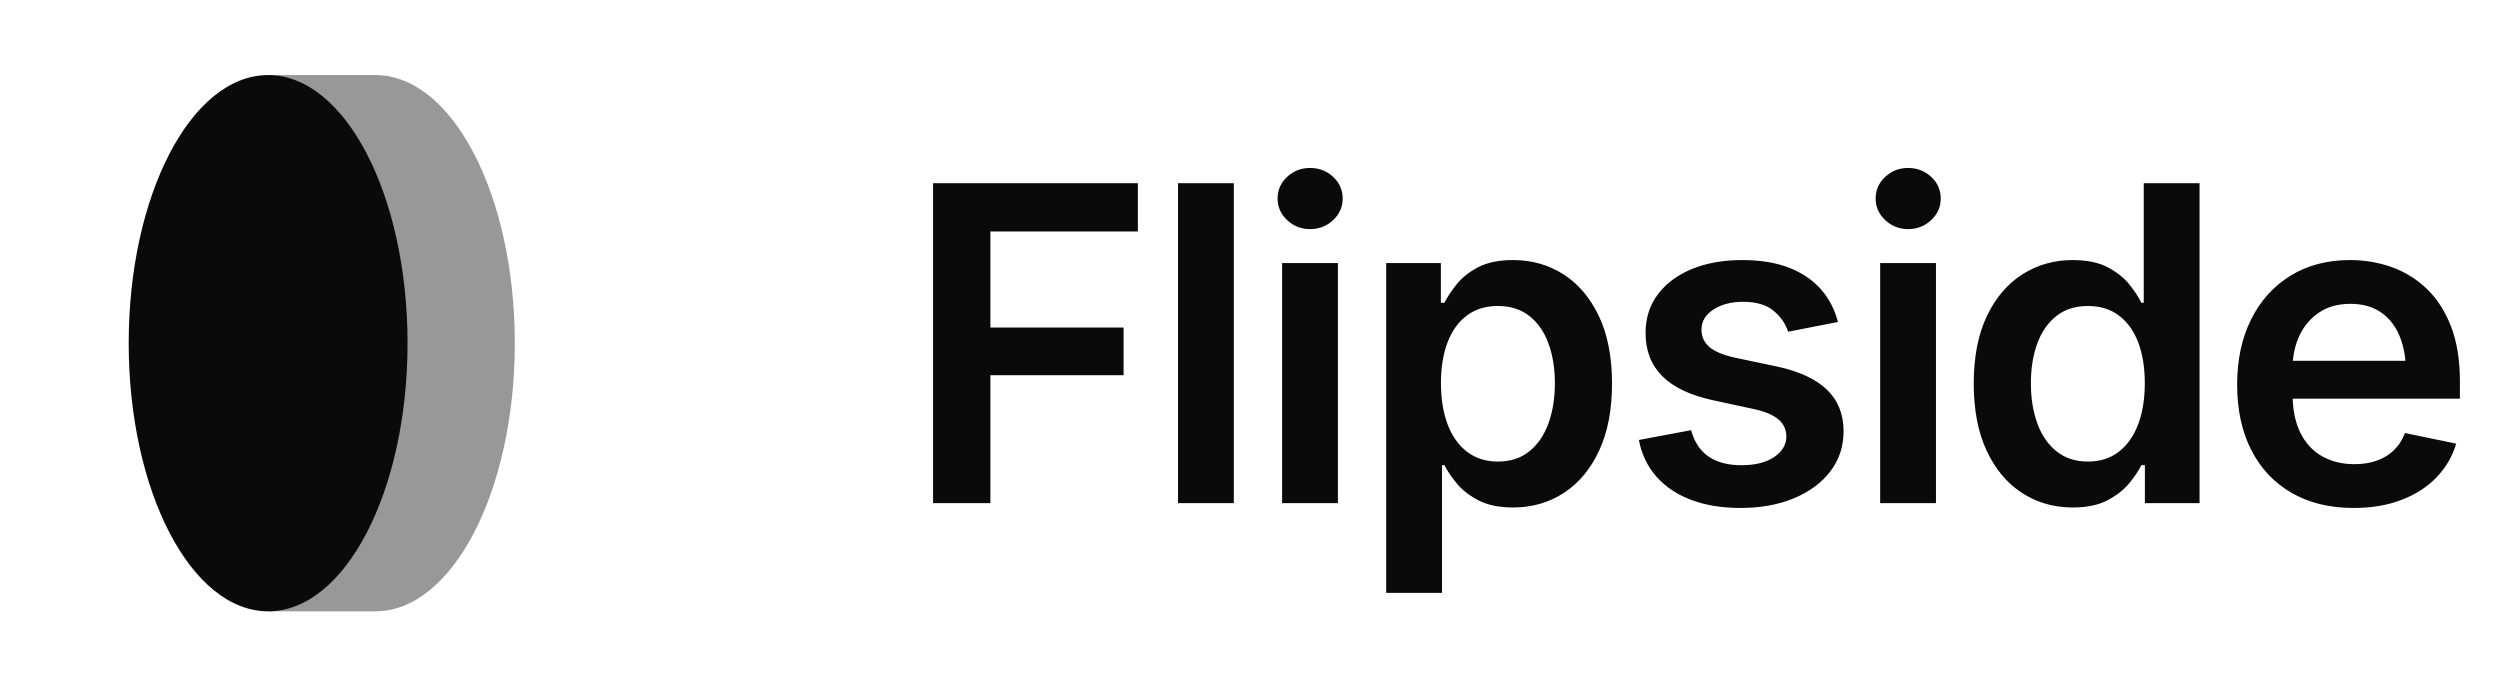
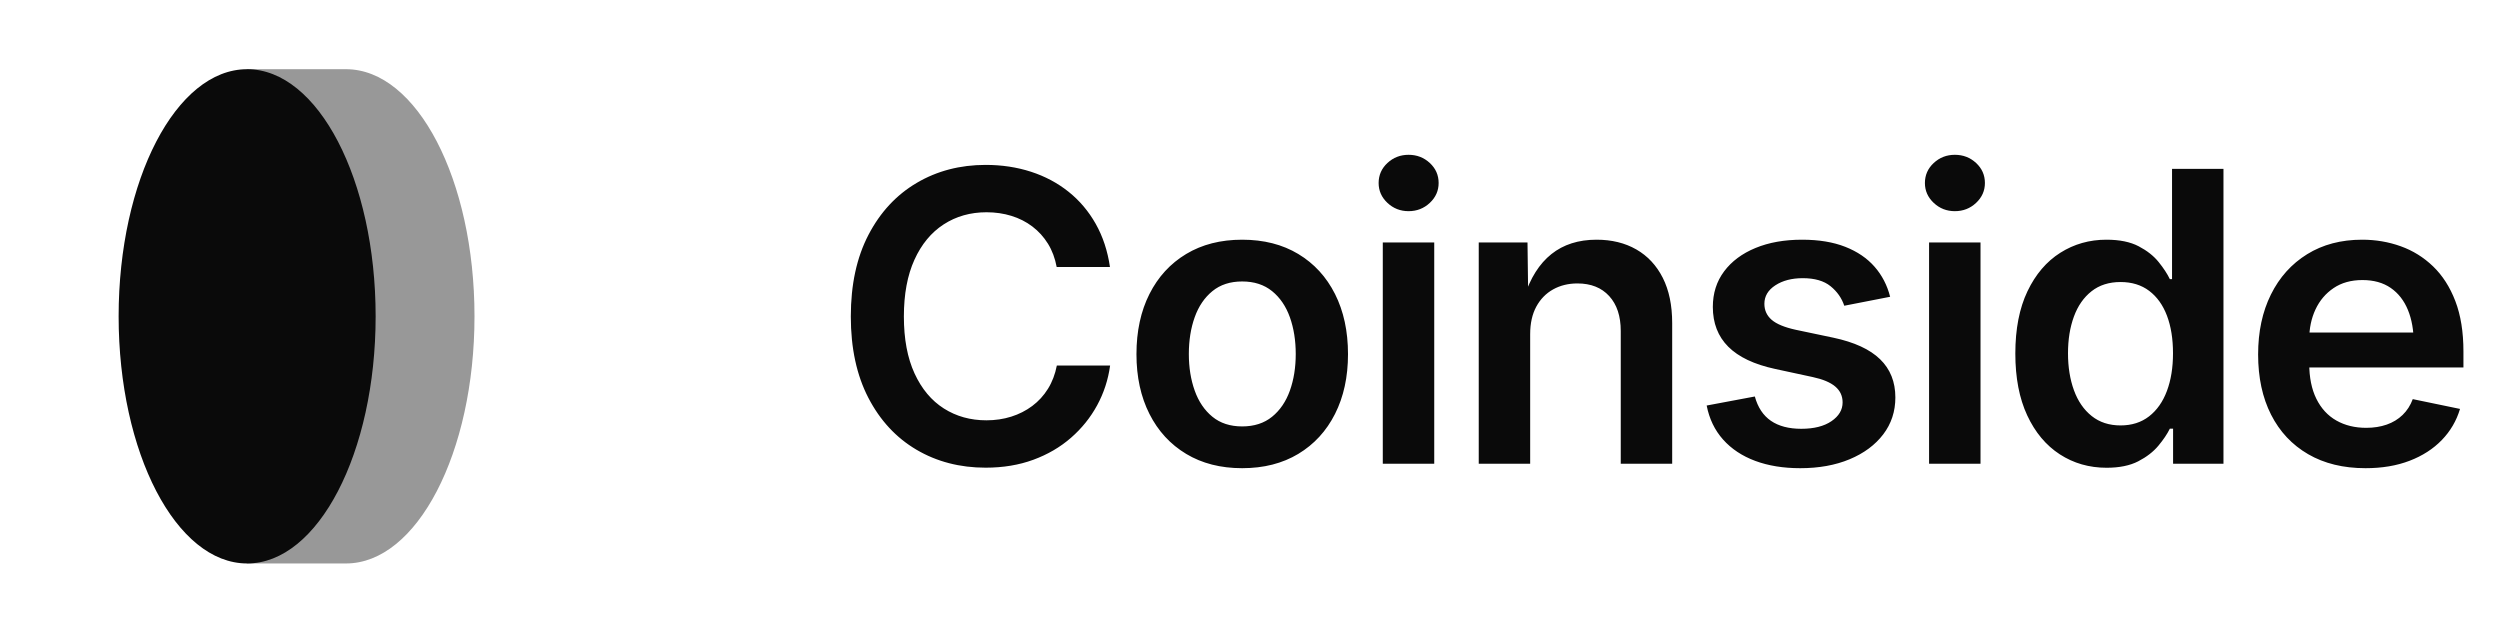
- <svg xmlns="http://www.w3.org/2000/svg" viewBox="0 0 233.1 64" width="233.1" height="64">
+ <svg xmlns="http://www.w3.org/2000/svg" viewBox="0 0 252.9 64" width="252.9" height="64">
  <g>
    <path d="M25 7H35A13 25 0 0 1 35 57H25Z" fill="#0A0A0A" fill-opacity=".42" />
    <ellipse cx="25" cy="32" rx="13" ry="25" fill="#0A0A0A" />
  </g>
-   <path transform="translate(84.00 46.91)" d="M2.998 0.0V-29.829H22.095V-25.327H8.344V-16.371H20.763V-11.927H8.344V0.0Z M31.041 -29.829V0.0H25.838V-29.829Z M35.543 0.0V-22.382H40.747V0.0ZM38.151 -25.548Q36.906 -25.548 36.014 -26.386Q35.122 -27.224 35.122 -28.397Q35.122 -29.594 36.014 -30.422Q36.906 -31.25 38.151 -31.25Q39.406 -31.25 40.299 -30.423Q41.192 -29.596 41.192 -28.398Q41.192 -27.223 40.299 -26.386Q39.406 -25.548 38.151 -25.548Z M45.249 8.368V-22.382H50.347V-18.676H50.675Q51.077 -19.471 51.815 -20.4Q52.554 -21.329 53.824 -21.995Q55.094 -22.662 57.089 -22.662Q59.683 -22.662 61.765 -21.34Q63.846 -20.018 65.075 -17.447Q66.305 -14.876 66.305 -11.145Q66.305 -7.474 65.103 -4.893Q63.902 -2.312 61.817 -0.952Q59.732 0.408 57.073 0.408Q55.153 0.408 53.877 -0.247Q52.601 -0.902 51.843 -1.818Q51.084 -2.735 50.675 -3.543H50.452V8.368ZM55.661 -3.874Q57.41 -3.874 58.59 -4.825Q59.771 -5.776 60.374 -7.428Q60.976 -9.081 60.976 -11.171Q60.976 -13.255 60.38 -14.882Q59.784 -16.509 58.603 -17.444Q57.422 -18.38 55.661 -18.38Q53.945 -18.38 52.759 -17.483Q51.574 -16.586 50.964 -14.972Q50.355 -13.358 50.355 -11.171Q50.355 -8.998 50.971 -7.356Q51.587 -5.714 52.779 -4.794Q53.97 -3.874 55.661 -3.874Z M78.274 0.452Q75.705 0.452 73.719 -0.287Q71.732 -1.027 70.467 -2.445Q69.201 -3.864 68.808 -5.887L73.68 -6.801Q74.131 -5.147 75.308 -4.34Q76.484 -3.533 78.378 -3.533Q80.302 -3.533 81.431 -4.303Q82.559 -5.074 82.559 -6.203Q82.559 -7.177 81.817 -7.807Q81.074 -8.437 79.535 -8.767L75.725 -9.59Q72.552 -10.275 70.992 -11.837Q69.431 -13.399 69.431 -15.862Q69.431 -17.935 70.573 -19.461Q71.716 -20.986 73.746 -21.824Q75.776 -22.662 78.454 -22.662Q80.994 -22.662 82.826 -21.943Q84.657 -21.223 85.79 -19.929Q86.924 -18.635 87.367 -16.888L82.727 -15.982Q82.339 -17.147 81.336 -17.959Q80.334 -18.77 78.525 -18.77Q76.869 -18.77 75.757 -18.048Q74.646 -17.325 74.646 -16.176Q74.646 -15.201 75.377 -14.562Q76.109 -13.923 77.818 -13.549L81.627 -12.748Q84.807 -12.071 86.351 -10.57Q87.895 -9.07 87.895 -6.703Q87.895 -4.582 86.669 -2.971Q85.443 -1.361 83.274 -0.454Q81.106 0.452 78.274 0.452Z M91.306 0.0V-22.382H96.509V0.0ZM93.913 -25.548Q92.669 -25.548 91.777 -26.386Q90.885 -27.224 90.885 -28.397Q90.885 -29.594 91.777 -30.422Q92.669 -31.25 93.913 -31.25Q95.168 -31.25 96.061 -30.423Q96.955 -29.596 96.955 -28.398Q96.955 -27.223 96.061 -26.386Q95.168 -25.548 93.913 -25.548Z M109.263 0.408Q106.624 0.408 104.529 -0.952Q102.434 -2.312 101.232 -4.893Q100.031 -7.474 100.031 -11.145Q100.031 -14.876 101.26 -17.447Q102.49 -20.018 104.581 -21.34Q106.673 -22.662 109.247 -22.662Q111.241 -22.662 112.512 -21.995Q113.782 -21.329 114.531 -20.4Q115.279 -19.471 115.661 -18.676H115.883V-29.829H121.087V0.0H115.989V-3.543H115.661Q115.264 -2.735 114.5 -1.818Q113.735 -0.902 112.469 -0.247Q111.203 0.408 109.263 0.408ZM110.675 -3.874Q112.378 -3.874 113.564 -4.794Q114.749 -5.714 115.365 -7.356Q115.981 -8.998 115.981 -11.171Q115.981 -13.358 115.371 -14.972Q114.762 -16.586 113.576 -17.483Q112.391 -18.38 110.675 -18.38Q108.921 -18.38 107.736 -17.444Q106.552 -16.509 105.956 -14.882Q105.36 -13.255 105.36 -11.171Q105.36 -9.081 105.962 -7.428Q106.565 -5.776 107.755 -4.825Q108.946 -3.874 110.675 -3.874Z M135.456 0.452Q132.09 0.452 129.652 -0.965Q127.213 -2.381 125.902 -4.963Q124.591 -7.546 124.591 -11.054Q124.591 -14.505 125.886 -17.116Q127.182 -19.728 129.551 -21.195Q131.921 -22.662 135.115 -22.662Q137.171 -22.662 139.018 -21.999Q140.865 -21.337 142.294 -19.961Q143.723 -18.585 144.543 -16.45Q145.362 -14.315 145.362 -11.363V-9.739H127.048V-13.272H142.764L140.333 -12.223Q140.333 -14.123 139.747 -15.553Q139.161 -16.984 138.008 -17.782Q136.856 -18.58 135.144 -18.58Q133.432 -18.58 132.228 -17.769Q131.025 -16.958 130.394 -15.604Q129.763 -14.251 129.763 -12.595V-10.148Q129.763 -8.025 130.483 -6.568Q131.203 -5.11 132.506 -4.37Q133.809 -3.631 135.527 -3.631Q136.668 -3.631 137.601 -3.957Q138.534 -4.283 139.207 -4.932Q139.88 -5.58 140.235 -6.534L145.016 -5.544Q144.481 -3.747 143.175 -2.397Q141.869 -1.047 139.914 -0.298Q137.96 0.452 135.456 0.452Z" fill="#0A0A0A" />
+   <path transform="translate(84.00 46.91)" d="M15.711 0.4Q11.794 0.4 8.707 -1.419Q5.621 -3.238 3.844 -6.665Q2.068 -10.091 2.068 -14.895Q2.068 -19.726 3.855 -23.155Q5.642 -26.585 8.733 -28.407Q11.823 -30.229 15.711 -30.229Q18.161 -30.229 20.295 -29.536Q22.43 -28.843 24.096 -27.511Q25.763 -26.178 26.845 -24.262Q27.926 -22.346 28.284 -19.899H22.894Q22.646 -21.232 22.012 -22.256Q21.378 -23.28 20.437 -23.995Q19.495 -24.709 18.316 -25.073Q17.137 -25.438 15.798 -25.438Q13.353 -25.438 11.461 -24.21Q9.569 -22.982 8.503 -20.63Q7.436 -18.279 7.436 -14.895Q7.436 -11.48 8.516 -9.132Q9.597 -6.784 11.481 -5.588Q13.366 -4.391 15.783 -4.391Q17.122 -4.391 18.298 -4.762Q19.473 -5.133 20.422 -5.841Q21.371 -6.549 22.012 -7.579Q22.653 -8.61 22.909 -9.93H28.298Q28.004 -7.784 26.991 -5.918Q25.977 -4.051 24.343 -2.626Q22.709 -1.2 20.532 -0.4Q18.354 0.4 15.711 0.4Z M41.658 0.452Q38.399 0.452 35.995 -0.993Q33.591 -2.438 32.278 -5.037Q30.964 -7.636 30.964 -11.08Q30.964 -14.561 32.278 -17.167Q33.591 -19.772 35.995 -21.217Q38.399 -22.662 41.658 -22.662Q44.93 -22.662 47.333 -21.217Q49.736 -19.772 51.05 -17.167Q52.364 -14.561 52.364 -11.08Q52.364 -7.636 51.05 -5.037Q49.736 -2.438 47.333 -0.993Q44.93 0.452 41.658 0.452ZM41.658 -3.773Q43.481 -3.773 44.686 -4.754Q45.892 -5.735 46.485 -7.396Q47.077 -9.058 47.077 -11.094Q47.077 -13.15 46.485 -14.814Q45.892 -16.477 44.686 -17.457Q43.481 -18.437 41.658 -18.437Q39.841 -18.437 38.645 -17.457Q37.448 -16.477 36.856 -14.82Q36.263 -13.163 36.263 -11.094Q36.263 -9.058 36.856 -7.396Q37.448 -5.735 38.645 -4.754Q39.841 -3.773 41.658 -3.773Z M55.883 0.0V-22.382H61.087V0.0ZM58.491 -25.548Q57.246 -25.548 56.354 -26.386Q55.462 -27.224 55.462 -28.397Q55.462 -29.594 56.354 -30.422Q57.246 -31.25 58.491 -31.25Q59.746 -31.25 60.639 -30.423Q61.532 -29.596 61.532 -28.398Q61.532 -27.223 60.639 -26.386Q59.746 -25.548 58.491 -25.548Z M70.792 -13.11V0.0H65.589V-22.382H70.522L70.593 -16.848H70.186Q71.113 -19.75 72.94 -21.206Q74.767 -22.662 77.504 -22.662Q79.81 -22.662 81.529 -21.677Q83.249 -20.692 84.204 -18.81Q85.158 -16.927 85.158 -14.228V0.0H79.955V-13.431Q79.955 -15.682 78.787 -16.959Q77.62 -18.237 75.573 -18.237Q74.195 -18.237 73.112 -17.634Q72.029 -17.03 71.41 -15.887Q70.792 -14.744 70.792 -13.11Z M98.113 0.452Q95.544 0.452 93.558 -0.287Q91.572 -1.027 90.306 -2.445Q89.04 -3.864 88.647 -5.887L93.519 -6.801Q93.971 -5.147 95.147 -4.34Q96.324 -3.533 98.217 -3.533Q100.142 -3.533 101.27 -4.303Q102.398 -5.074 102.398 -6.203Q102.398 -7.177 101.656 -7.807Q100.914 -8.437 99.375 -8.767L95.564 -9.59Q92.392 -10.275 90.831 -11.837Q89.27 -13.399 89.27 -15.862Q89.27 -17.935 90.413 -19.461Q91.555 -20.986 93.585 -21.824Q95.616 -22.662 98.293 -22.662Q100.834 -22.662 102.665 -21.943Q104.496 -21.223 105.63 -19.929Q106.763 -18.635 107.206 -16.888L102.566 -15.982Q102.178 -17.147 101.176 -17.959Q100.173 -18.77 98.364 -18.77Q96.708 -18.77 95.596 -18.048Q94.485 -17.325 94.485 -16.176Q94.485 -15.201 95.216 -14.562Q95.948 -13.923 97.658 -13.549L101.466 -12.748Q104.646 -12.071 106.19 -10.57Q107.735 -9.07 107.735 -6.703Q107.735 -4.582 106.508 -2.971Q105.282 -1.361 103.113 -0.454Q100.945 0.452 98.113 0.452Z M111.145 0.0V-22.382H116.349V0.0ZM113.753 -25.548Q112.508 -25.548 111.616 -26.386Q110.724 -27.224 110.724 -28.397Q110.724 -29.594 111.616 -30.422Q112.508 -31.25 113.753 -31.25Q115.008 -31.25 115.901 -30.423Q116.794 -29.596 116.794 -28.398Q116.794 -27.223 115.901 -26.386Q115.008 -25.548 113.753 -25.548Z M129.102 0.408Q126.463 0.408 124.368 -0.952Q122.273 -2.312 121.072 -4.893Q119.871 -7.474 119.871 -11.145Q119.871 -14.876 121.1 -17.447Q122.329 -20.018 124.421 -21.34Q126.512 -22.662 129.086 -22.662Q131.081 -22.662 132.351 -21.995Q133.622 -21.329 134.37 -20.4Q135.118 -19.471 135.5 -18.676H135.723V-29.829H140.926V0.0H135.829V-3.543H135.5Q135.104 -2.735 134.339 -1.818Q133.574 -0.902 132.308 -0.247Q131.042 0.408 129.102 0.408ZM130.515 -3.874Q132.218 -3.874 133.403 -4.794Q134.588 -5.714 135.204 -7.356Q135.821 -8.998 135.821 -11.171Q135.821 -13.358 135.211 -14.972Q134.601 -16.586 133.416 -17.483Q132.231 -18.38 130.515 -18.38Q128.76 -18.38 127.576 -17.444Q126.391 -16.509 125.795 -14.882Q125.199 -13.255 125.199 -11.171Q125.199 -9.081 125.801 -7.428Q126.404 -5.776 127.595 -4.825Q128.786 -3.874 130.515 -3.874Z M155.296 0.452Q151.93 0.452 149.491 -0.965Q147.052 -2.381 145.741 -4.963Q144.431 -7.546 144.431 -11.054Q144.431 -14.505 145.726 -17.116Q147.021 -19.728 149.391 -21.195Q151.76 -22.662 154.954 -22.662Q157.01 -22.662 158.857 -21.999Q160.704 -21.337 162.133 -19.961Q163.563 -18.585 164.382 -16.45Q165.201 -14.315 165.201 -11.363V-9.739H146.887V-13.272H162.603L160.172 -12.223Q160.172 -14.123 159.586 -15.553Q159 -16.984 157.848 -17.782Q156.695 -18.58 154.983 -18.58Q153.271 -18.58 152.068 -17.769Q150.864 -16.958 150.233 -15.604Q149.602 -14.251 149.602 -12.595V-10.148Q149.602 -8.025 150.322 -6.568Q151.043 -5.11 152.345 -4.37Q153.648 -3.631 155.366 -3.631Q156.507 -3.631 157.44 -3.957Q158.374 -4.283 159.046 -4.932Q159.719 -5.58 160.075 -6.534L164.855 -5.544Q164.32 -3.747 163.014 -2.397Q161.708 -1.047 159.754 -0.298Q157.8 0.452 155.296 0.452Z" fill="#0A0A0A" />
</svg>
